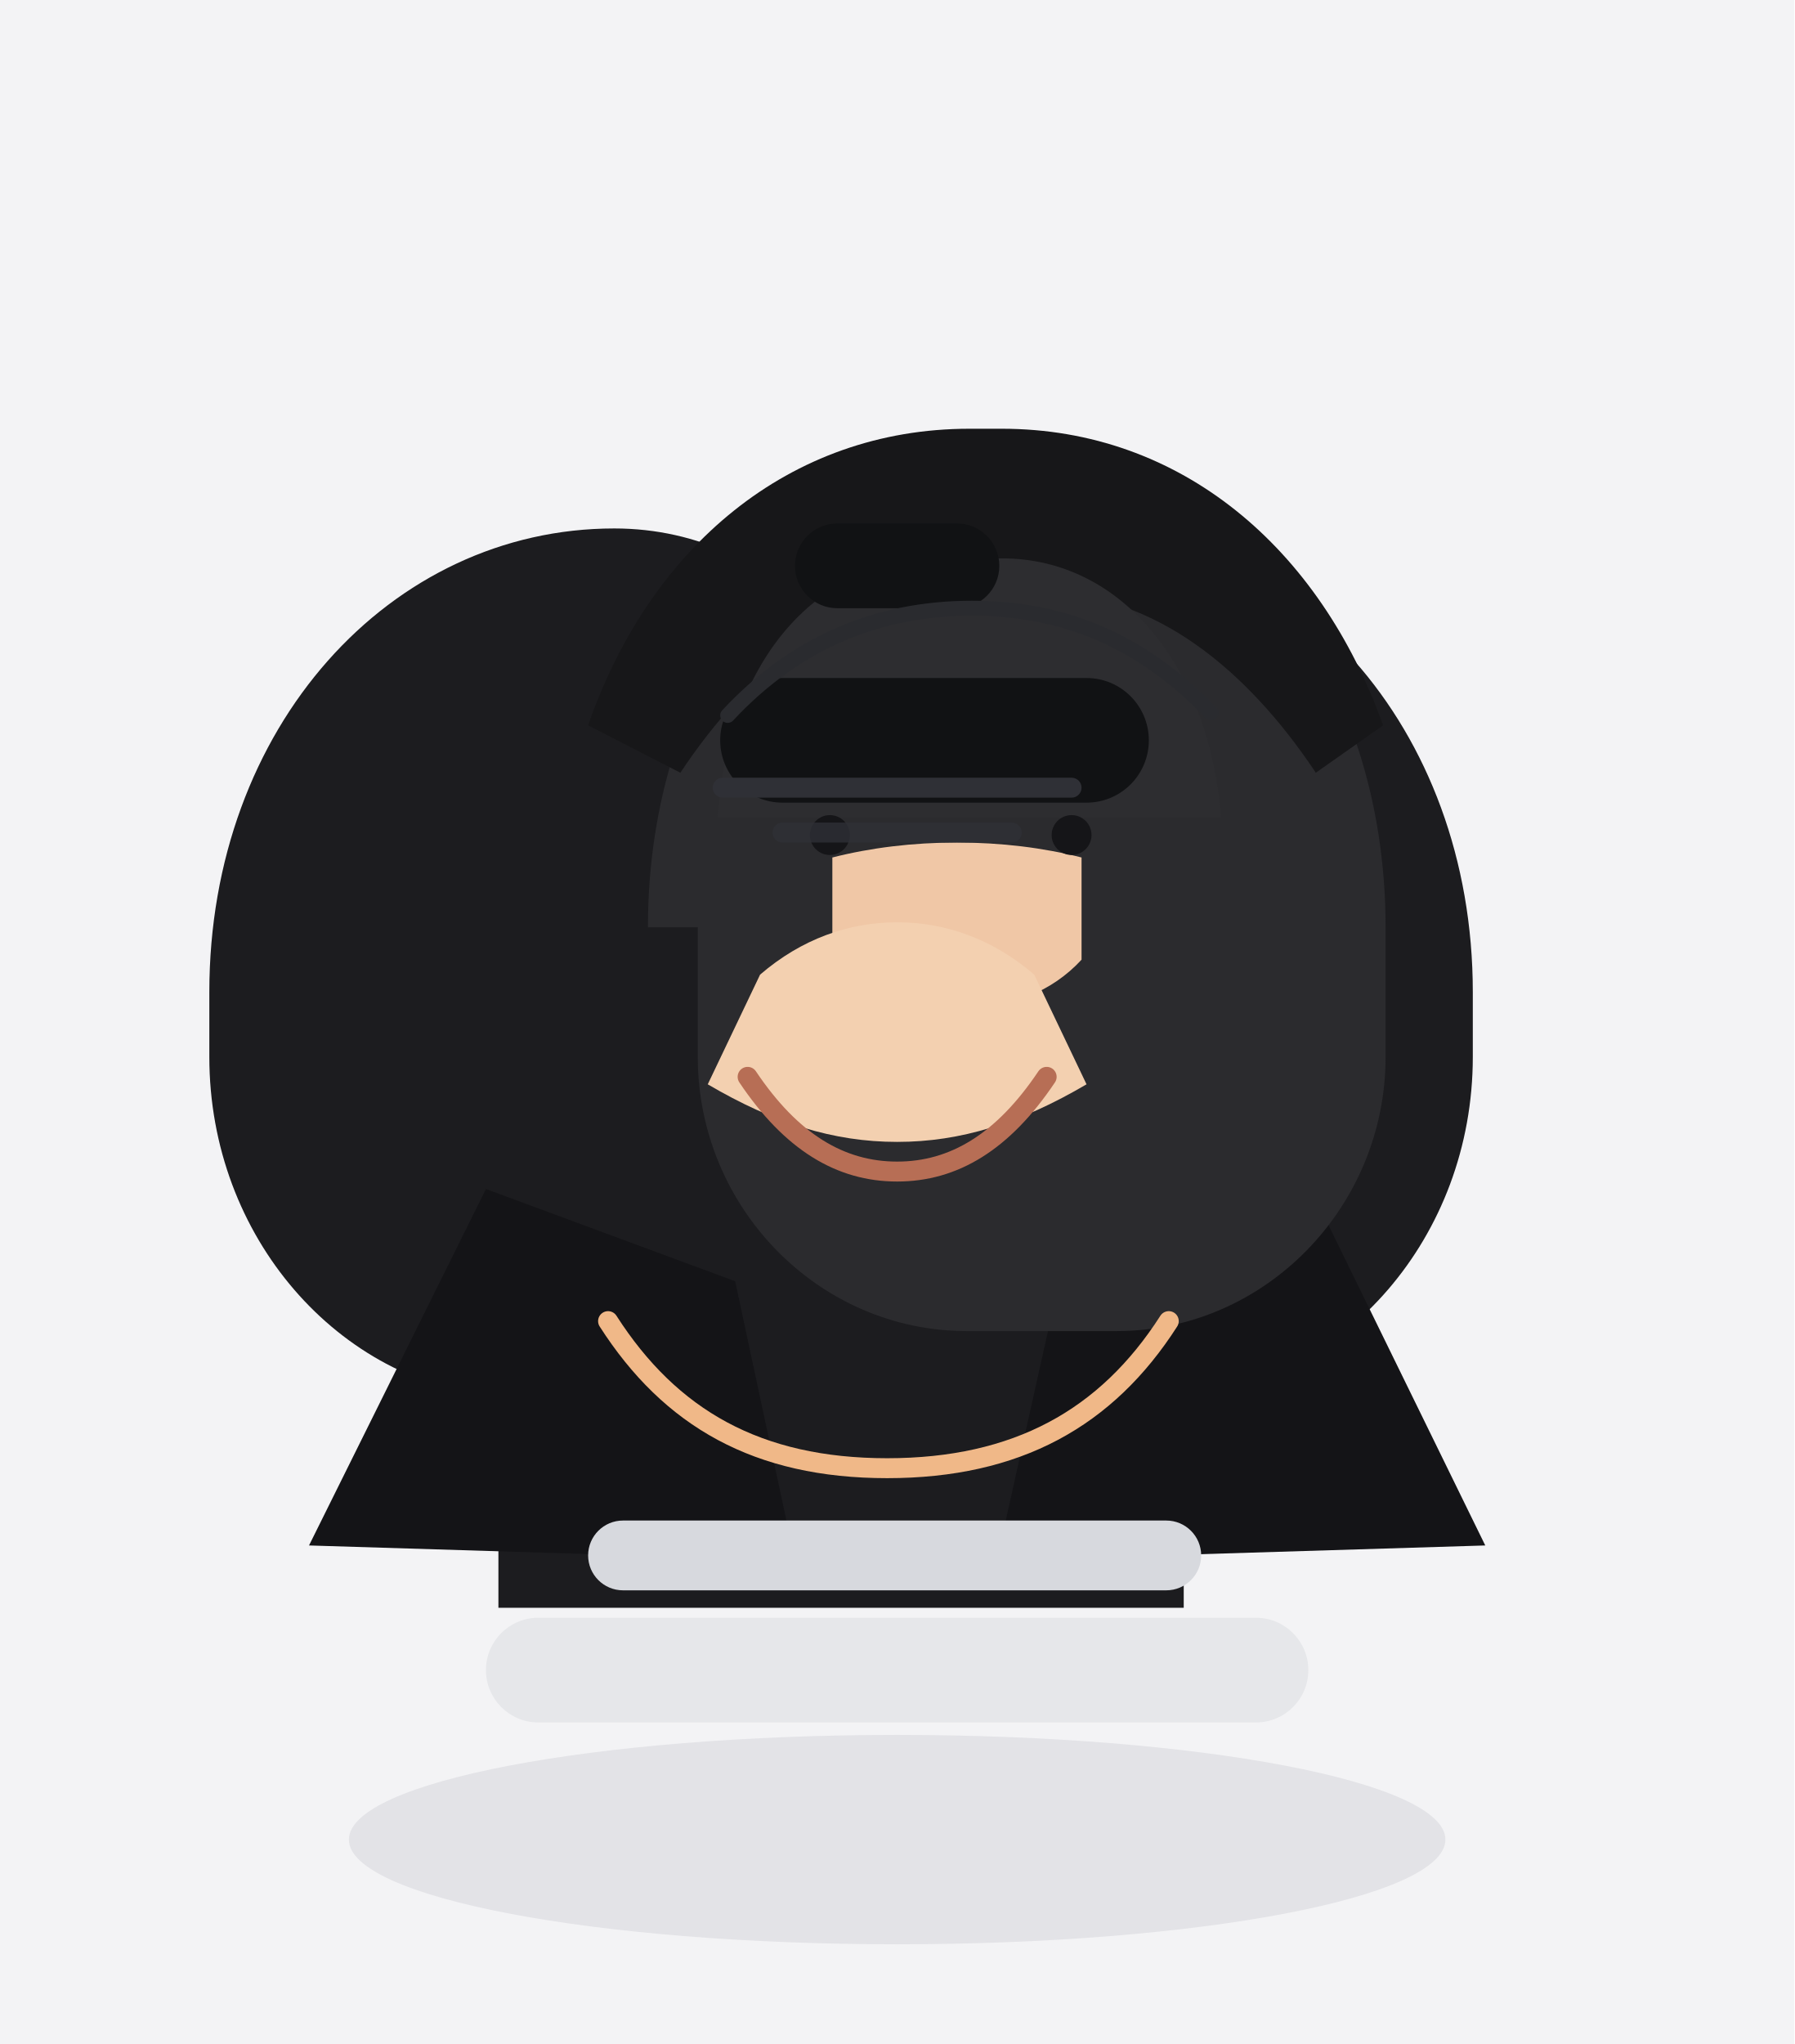
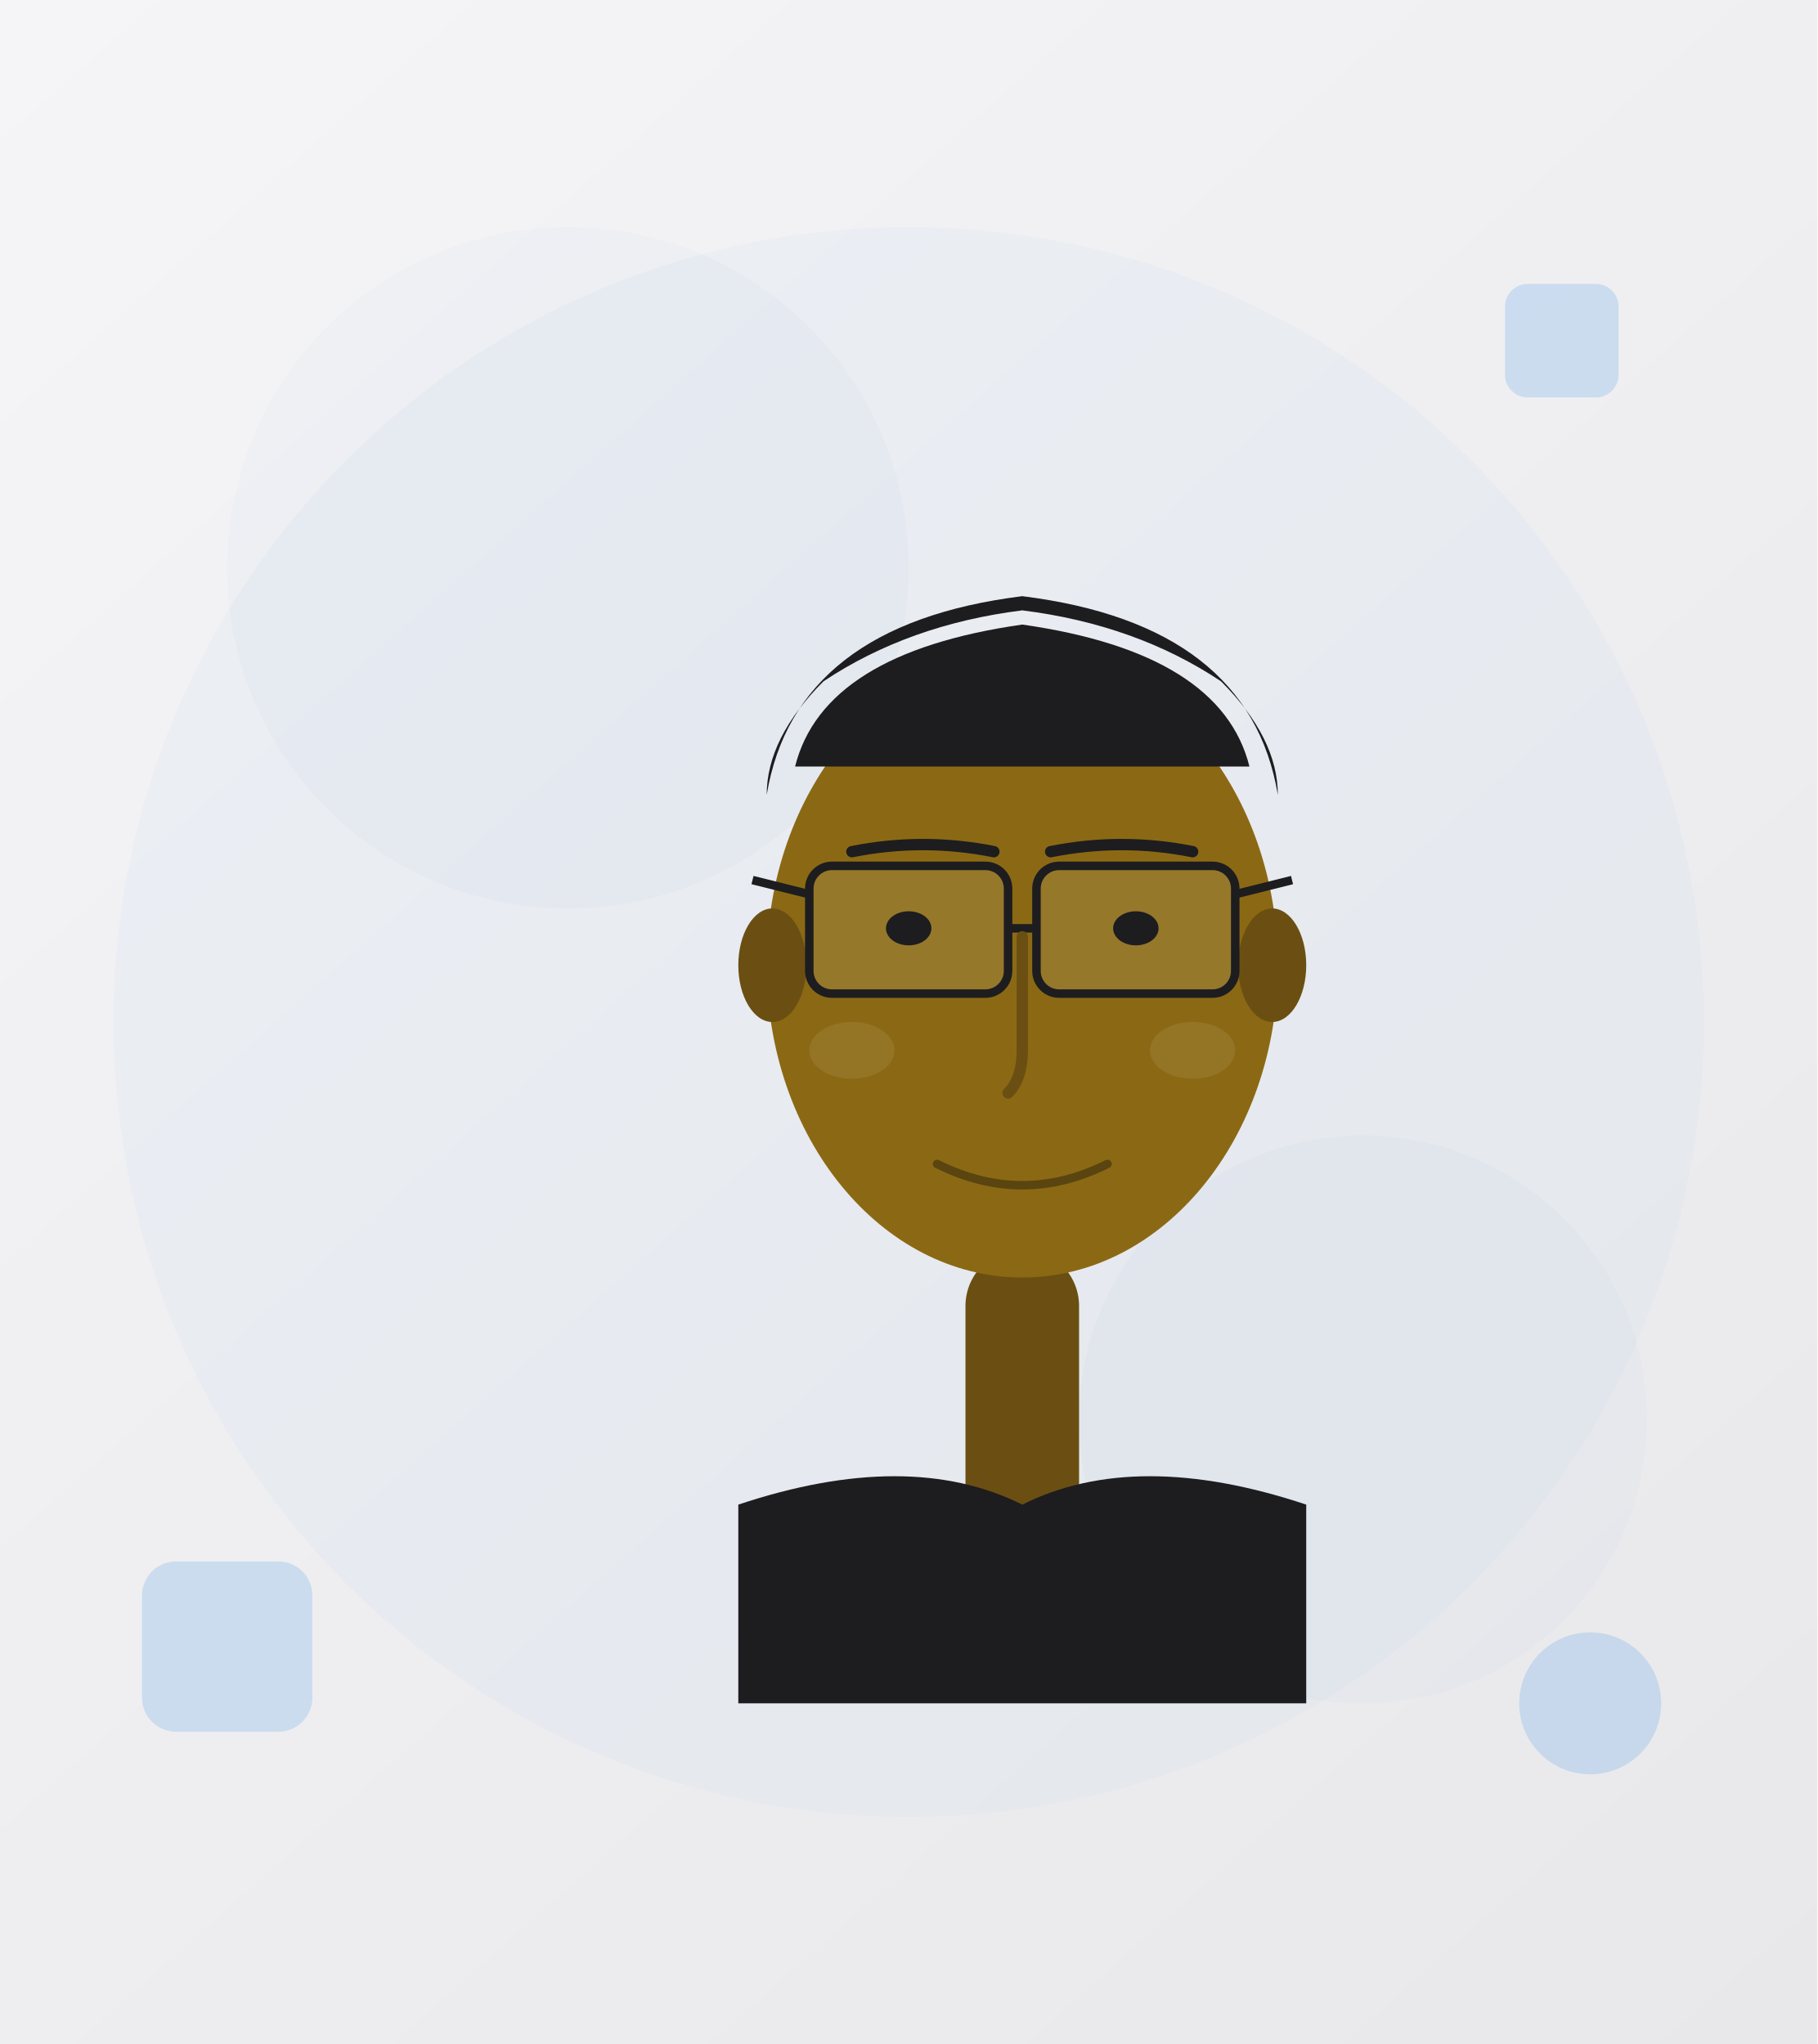
- <svg xmlns="http://www.w3.org/2000/svg" width="720" height="820" viewBox="0 0 720 820" fill="none">
-   <rect width="720" height="820" fill="#F3F3F5" />
-   <ellipse cx="360" cy="738" rx="220" ry="42" fill="#E3E3E7" />
-   <path d="M266 398C266 291.6 338.6 212 428.5 212C518.4 212 591 291.6 591 398V424C591 496.5 538.8 555.1 475 560.5V645H200V560.5C136.2 555.1 84 496.5 84 424V398C84 291.6 156.6 212 246.5 212C280.1 212 310.2 226.6 332.6 252.1C304.2 274.8 286 311.9 286 355.5V398H266Z" fill="#1C1C1F" />
-   <path d="M195 477L124 620L319 626L295 514L195 477Z" fill="#141417" />
-   <path d="M526 477L596 620L400 626L425 514L526 477Z" fill="#141417" />
-   <path d="M260 372C260 270.4 321.3 193 396 193H420C494.7 193 556 270.4 556 372V424C556 484.1 507.8 534 448 534H388C328.2 534 280 484.1 280 424V372H260Z" fill="#2B2B2E" />
-   <path d="M236 291C260.6 219.9 316.5 172 389 172H402C473.9 172 529.7 219.9 555 291L528 310C500.3 268.4 463 238 419 238H382C338 238 300.7 268.4 273 310L236 291Z" fill="#171719" />
-   <path d="M288 328C291.8 268 325.3 224 378 224H402C451.3 224 485.4 269.1 490 328H288Z" fill="#2D2D30" />
-   <path d="M334 344C349.3 340.1 366.3 338 384 338C401.8 338 418.7 340.1 434 344V385C422.1 397.9 405.3 404.7 384 404.7C362.7 404.7 345.9 397.9 334 385V344Z" fill="#F0C7A6" />
-   <path d="M305 391C321.6 376.7 340.6 370 360 370C379.4 370 398.4 376.7 415 391L436 435C409.4 450.6 385.6 458.1 360 458.1C334.4 458.1 310.6 450.6 284 435L305 391Z" fill="#F3D0B0" />
-   <path d="M300 432C317.5 458.1 337.2 470 360 470C382.8 470 402.5 458.1 420 432" stroke="#B76E55" stroke-width="8" stroke-linecap="round" />
-   <circle cx="333" cy="335" r="8" fill="#151518" />
-   <circle cx="430" cy="335" r="8" fill="#151518" />
-   <rect x="236" y="610" width="246" height="28" rx="14" fill="#D7D9DE" />
-   <rect x="195" y="649" width="330" height="42" rx="21" fill="#E6E7EA" />
-   <rect x="319" y="210" width="82" height="34" rx="17" fill="#111214" />
-   <rect x="289" y="272" width="172" height="50" rx="25" fill="#111214" />
-   <rect x="286" y="312" width="148" height="8" rx="4" fill="#2F3036" />
-   <rect x="310" y="330" width="100" height="8" rx="4" fill="#2F3036" fill-opacity="0.8" />
-   <path d="M292 287C319 258 352 244 390 244C427 244 458 257 486 286" stroke="#2A2B2F" stroke-width="6" stroke-linecap="round" />
-   <path d="M244 530C269 569 304 589 356 589C408 589 444 569 469 530" stroke="#F0B888" stroke-width="8" stroke-linecap="round" />
+ <svg xmlns="http://www.w3.org/2000/svg" width="640" height="720" viewBox="0 0 640 720" fill="none">
+   <rect width="640" height="720" fill="#F5F5F7" />
+   <defs>
+     <linearGradient id="bgGradient" x1="0" y1="0" x2="640" y2="720" gradientUnits="userSpaceOnUse">
+       <stop offset="0%" stop-color="#F5F5F7" />
+       <stop offset="100%" stop-color="#E8E8EB" />
+     </linearGradient>
+     <linearGradient id="skinGradient" x1="0" y1="0" x2="640" y2="720" gradientUnits="userSpaceOnUse">
+       <stop offset="0%" stop-color="#8B6914" />
+       <stop offset="100%" stop-color="#6B4F12" />
+     </linearGradient>
+   </defs>
+   <rect width="640" height="720" fill="url(#bgGradient)" />
+   <circle cx="320" cy="360" r="280" fill="rgba(0, 113, 227, 0.03)" />
+   <circle cx="200" cy="200" r="120" fill="rgba(0, 113, 227, 0.02)" />
+   <circle cx="480" cy="500" r="100" fill="rgba(0, 113, 227, 0.02)" />
+   <g transform="translate(140, 80)">
+     <path d="M220 380 L220 450" stroke="#6B4F12" stroke-width="40" stroke-linecap="round" />
+     <path d="M120 450 Q180 430 220 450 Q260 430 320 450 L320 520 L120 520 Z" fill="#1D1D1F" />
+     <ellipse cx="220" cy="260" rx="90" ry="110" fill="#8B6914" />
+     <path d="M130 200 Q140 140 220 130 Q300 140 310 200 Q310 180 290 160 Q260 140 220 135 Q180 140 150 160 Q130 180 130 200" fill="#1D1D1F" />
+     <path d="M140 190 Q150 150 220 140 Q290 150 300 190" fill="#1D1D1F" />
+     <ellipse cx="132" cy="260" rx="12" ry="20" fill="#6B4F12" />
+     <ellipse cx="308" cy="260" rx="12" ry="20" fill="#6B4F12" />
+     <path d="M160 220 Q185 215 210 220" stroke="#1D1D1F" stroke-width="4" stroke-linecap="round" fill="none" />
+     <path d="M230 220 Q255 215 280 220" stroke="#1D1D1F" stroke-width="4" stroke-linecap="round" fill="none" />
+     <g stroke="#1D1D1F" stroke-width="3" fill="none">
+       <rect x="145" y="225" width="70" height="45" rx="8" fill="rgba(255,255,255,0.1)" />
+       <rect x="225" y="225" width="70" height="45" rx="8" fill="rgba(255,255,255,0.1)" />
+       <line x1="215" y1="247" x2="225" y2="247" stroke-width="3" />
+       <line x1="145" y1="235" x2="125" y2="230" stroke-width="3" />
+       <line x1="295" y1="235" x2="315" y2="230" stroke-width="3" />
+     </g>
+     <ellipse cx="180" cy="247" rx="8" ry="6" fill="#1D1D1F" />
+     <ellipse cx="260" cy="247" rx="8" ry="6" fill="#1D1D1F" />
+     <path d="M220 250 L220 290 Q220 300 215 305" stroke="#6B4F12" stroke-width="4" stroke-linecap="round" fill="none" />
+     <path d="M190 330 Q220 345 250 330" stroke="#5A4510" stroke-width="3" stroke-linecap="round" fill="none" />
+     <ellipse cx="160" cy="290" rx="15" ry="10" fill="rgba(255,255,255,0.08)" />
+     <ellipse cx="280" cy="290" rx="15" ry="10" fill="rgba(255,255,255,0.08)" />
+   </g>
+   <g opacity="0.15">
+     <rect x="50" y="550" width="60" height="60" rx="12" fill="#0071E3" />
+     <rect x="530" y="100" width="40" height="40" rx="8" fill="#0071E3" />
+     <circle cx="560" cy="600" r="25" fill="#0071E3" />
+   </g>
</svg>
